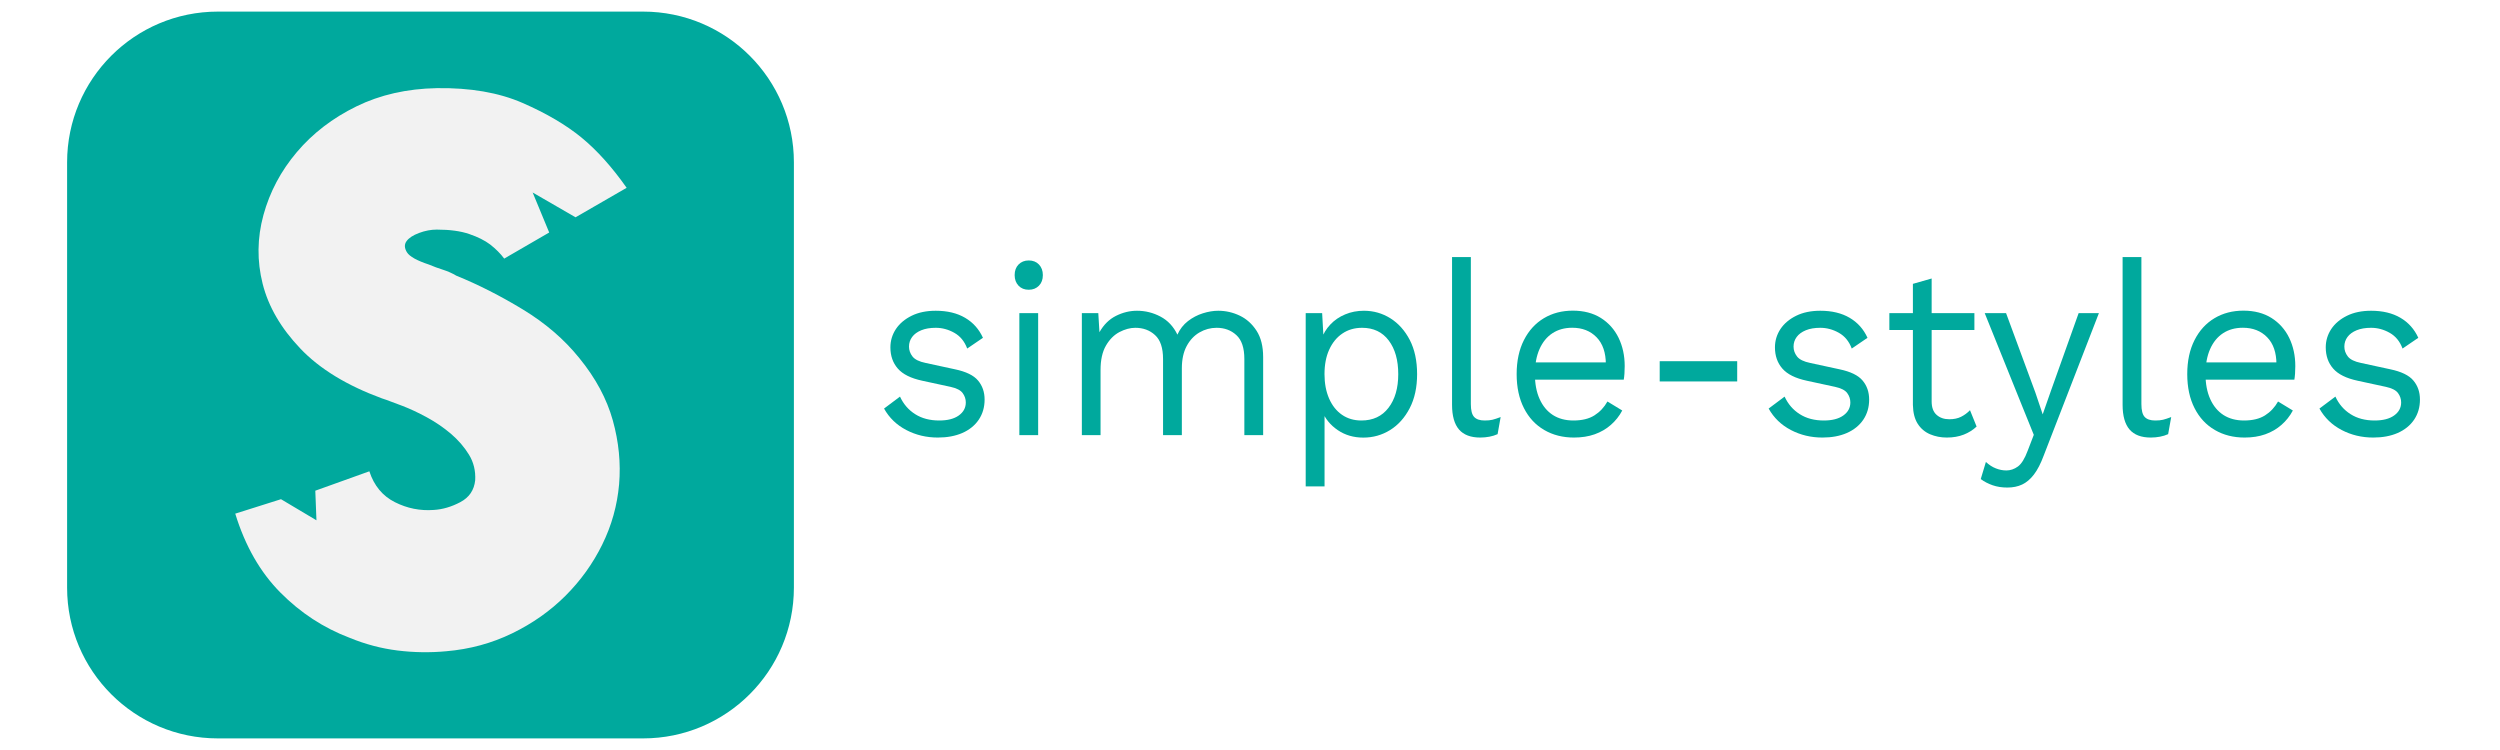
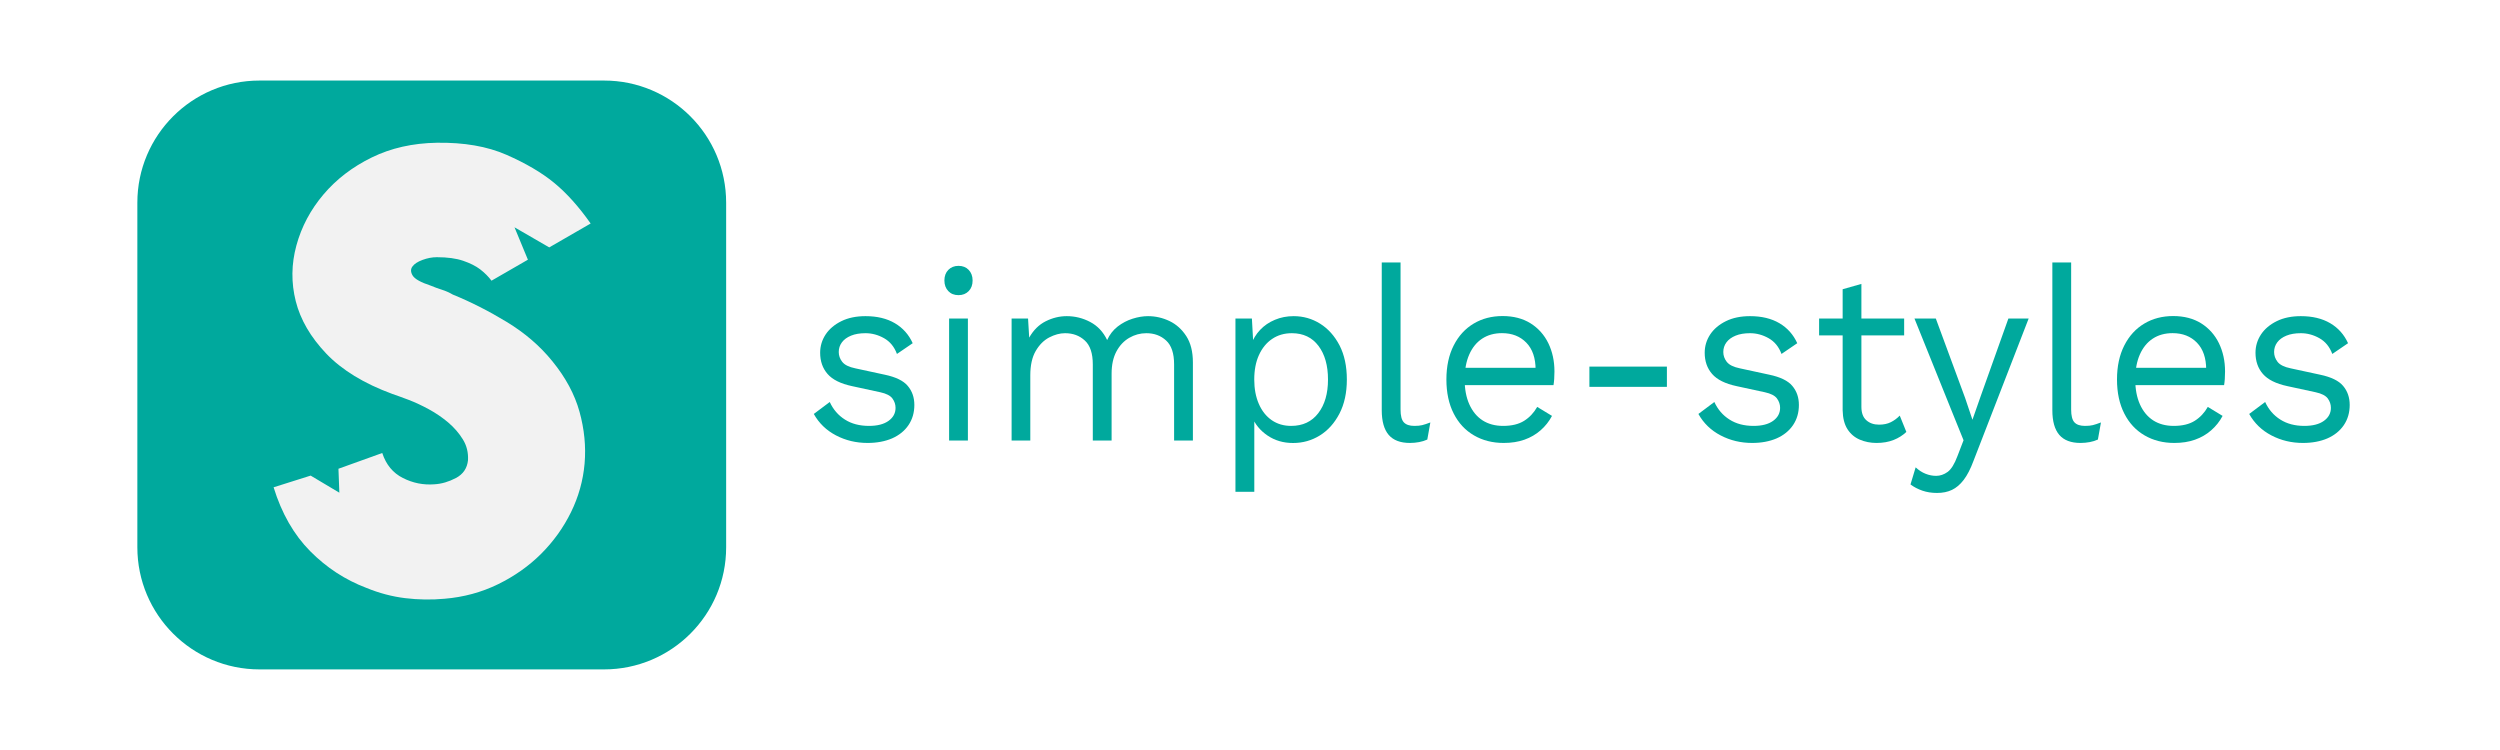
<svg xmlns="http://www.w3.org/2000/svg" version="1.1" id="Layer_1" x="0px" y="0px" viewBox="0 0 500 150" style="enable-background:new 0 0 500 150;" xml:space="preserve">
  <style type="text/css">
	.st0{fill:#00A99D;}
	.st1{fill:#F2F2F2;}
</style>
  <g>
    <g>
-       <path class="st0" d="M128.62,147.68H43.57c-16.65,0-30.15-13.5-30.15-30.15V32.47c0-16.65,13.5-30.15,30.15-30.15h85.06    c16.65,0,30.15,13.5,30.15,30.15v85.06C158.77,134.18,145.27,147.68,128.62,147.68z" />
+       <path class="st0" d="M120.81,133.88H51.9c-13.49,0-24.43-10.94-24.43-24.43V40.54c0-13.49,10.94-24.43,24.43-24.43h68.91    c13.49,0,24.42,10.94,24.42,24.43v68.91C145.24,122.95,134.3,133.88,120.81,133.88z" />
      <g>
-         <path class="st1" d="M100.84,51.72c-0.73-0.99-1.67-1.93-2.82-2.83c-1.05-0.79-2.43-1.49-4.16-2.08c-1.73-0.6-3.9-0.89-6.51-0.89     c-1.15,0-2.33,0.22-3.53,0.67c-1.2,0.45-2.04,0.99-2.51,1.64c-0.47,0.65-0.44,1.39,0.08,2.23c0.52,0.84,1.99,1.66,4.39,2.45     c0.94,0.4,1.88,0.74,2.82,1.04c0.94,0.3,1.83,0.69,2.67,1.19c4.39,1.78,8.83,4.04,13.33,6.77c4.49,2.73,8.26,5.97,11.29,9.74     c3.24,3.97,5.46,8.1,6.67,12.42c1.2,4.31,1.62,8.58,1.26,12.79c-0.37,4.22-1.49,8.23-3.37,12.05c-1.88,3.82-4.34,7.24-7.37,10.26     c-3.04,3.03-6.59,5.53-10.67,7.51c-4.08,1.98-8.47,3.17-13.17,3.57c-3.24,0.3-6.49,0.25-9.72-0.15c-3.24-0.4-6.43-1.24-9.57-2.53     c-5.23-1.98-9.86-5.01-13.88-9.07c-4.03-4.06-7.04-9.32-9.02-15.77l9.15-2.89c2.36,1.4,4.73,2.81,7.09,4.22     c-0.08-1.97-0.15-3.94-0.23-5.92c3.6-1.29,7.2-2.59,10.81-3.88c0.94,2.88,2.64,4.93,5.1,6.17c2.46,1.24,5.04,1.76,7.76,1.56     c1.78-0.1,3.55-0.62,5.33-1.56c1.78-0.94,2.77-2.4,2.98-4.39c0.1-1.88-0.31-3.59-1.26-5.13c-0.94-1.53-2.15-2.92-3.61-4.17     c-1.47-1.24-3.06-2.33-4.79-3.27c-1.73-0.94-3.37-1.71-4.94-2.31c-0.84-0.3-1.57-0.57-2.19-0.82c-0.63-0.25-1.26-0.47-1.88-0.67     c-7.01-2.58-12.45-5.9-16.31-9.97c-3.87-4.06-6.38-8.38-7.53-12.94c-1.15-4.56-1.1-9.15,0.16-13.76s3.48-8.8,6.67-12.57     c3.19-3.77,7.16-6.82,11.92-9.15c4.76-2.33,10.12-3.54,16.08-3.65c6.69-0.1,12.42,0.89,17.18,2.97     c4.76,2.08,8.68,4.39,11.77,6.92c3.08,2.53,6.09,5.88,9.02,10.04l-10.22,5.9c-2.86-1.65-5.72-3.31-8.58-4.96     c1.1,2.67,2.2,5.34,3.31,8L100.84,51.72z" />
+         <path class="st1" d="M98.3,56.14c-0.59-0.8-1.36-1.57-2.29-2.29c-0.85-0.64-1.97-1.21-3.37-1.69c-1.4-0.48-3.16-0.72-5.27-0.72     c-0.93,0-1.89,0.18-2.86,0.54c-0.98,0.36-1.65,0.8-2.03,1.33c-0.38,0.52-0.36,1.13,0.06,1.81c0.42,0.68,1.61,1.35,3.56,1.99     c0.76,0.32,1.53,0.6,2.29,0.84c0.76,0.24,1.48,0.56,2.16,0.96c3.56,1.45,7.16,3.27,10.8,5.48c3.64,2.21,6.69,4.84,9.15,7.89     c2.62,3.22,4.43,6.57,5.4,10.06c0.97,3.5,1.31,6.95,1.02,10.36c-0.3,3.42-1.21,6.67-2.73,9.76c-1.52,3.09-3.52,5.86-5.97,8.31     c-2.46,2.45-5.34,4.48-8.64,6.09c-3.3,1.61-6.86,2.57-10.67,2.89c-2.63,0.24-5.25,0.2-7.88-0.12c-2.63-0.32-5.21-1.01-7.75-2.05     c-4.24-1.61-7.99-4.06-11.25-7.35c-3.26-3.29-5.7-7.55-7.31-12.77l7.41-2.34c1.91,1.14,3.83,2.28,5.74,3.42     c-0.06-1.6-0.12-3.2-0.18-4.79c2.92-1.05,5.84-2.1,8.76-3.15c0.76,2.33,2.14,4,4.13,5c1.99,1.01,4.09,1.43,6.29,1.26     c1.44-0.08,2.88-0.5,4.32-1.26c1.44-0.76,2.24-1.95,2.41-3.55c0.08-1.53-0.25-2.91-1.02-4.16c-0.76-1.24-1.74-2.37-2.92-3.38     c-1.19-1-2.48-1.89-3.88-2.65c-1.4-0.76-2.73-1.38-4-1.87c-0.68-0.24-1.27-0.46-1.78-0.66c-0.51-0.2-1.02-0.38-1.53-0.54     c-5.68-2.09-10.08-4.78-13.22-8.07c-3.13-3.29-5.17-6.79-6.1-10.48c-0.93-3.69-0.89-7.41,0.13-11.15     c1.02-3.74,2.82-7.13,5.4-10.18c2.58-3.05,5.8-5.52,9.66-7.41c3.85-1.89,8.2-2.87,13.03-2.95c5.42-0.08,10.06,0.72,13.92,2.41     c3.85,1.69,7.03,3.55,9.53,5.6c2.5,2.05,4.93,4.76,7.31,8.14l-8.28,4.78c-2.32-1.34-4.64-2.68-6.95-4.02     c0.89,2.16,1.79,4.32,2.68,6.48L98.3,56.14z" />
      </g>
    </g>
    <g>
      <g>
-         <path class="st0" d="M187.57,87.51c-2.29,0-4.39-0.5-6.32-1.51c-1.93-1.01-3.41-2.44-4.44-4.29l3.19-2.39     c0.69,1.5,1.7,2.67,3.03,3.51c1.33,0.85,2.94,1.27,4.82,1.27c1.66,0,2.96-0.33,3.9-1c0.94-0.67,1.41-1.54,1.41-2.61     c0-0.68-0.21-1.31-0.63-1.88c-0.42-0.57-1.23-0.98-2.42-1.24l-5.64-1.22c-2.29-0.49-3.92-1.3-4.91-2.44     c-0.99-1.14-1.48-2.55-1.48-4.24c0-1.33,0.37-2.55,1.1-3.66c0.74-1.11,1.79-1.99,3.15-2.66c1.36-0.67,2.97-1,4.82-1     c2.32,0,4.27,0.47,5.87,1.41c1.6,0.94,2.79,2.28,3.57,4l-3.15,2.15c-0.53-1.43-1.39-2.48-2.58-3.15c-1.19-0.67-2.43-1-3.71-1     c-1.13,0-2.09,0.16-2.89,0.49c-0.8,0.33-1.41,0.77-1.83,1.34c-0.42,0.57-0.63,1.21-0.63,1.93c0,0.72,0.23,1.37,0.7,1.98     c0.47,0.6,1.35,1.03,2.63,1.29l5.87,1.27c2.19,0.46,3.73,1.2,4.6,2.24c0.88,1.04,1.32,2.31,1.32,3.81c0,1.53-0.39,2.87-1.17,4.03     c-0.78,1.15-1.88,2.04-3.29,2.66C191.05,87.21,189.42,87.51,187.57,87.51z" />
-         <path class="st0" d="M205.75,57.95c-0.85,0-1.53-0.27-2.04-0.81s-0.78-1.24-0.78-2.12c0-0.88,0.26-1.59,0.78-2.12     s1.2-0.81,2.04-0.81s1.53,0.27,2.04,0.81s0.78,1.24,0.78,2.12c0,0.88-0.26,1.59-0.78,2.12S206.6,57.95,205.75,57.95z      M207.63,62.63v24.39h-3.76V62.63H207.63z" />
-         <path class="st0" d="M216.37,87.03V62.63h3.29l0.23,3.81c0.85-1.5,1.95-2.59,3.31-3.27s2.76-1.02,4.2-1.02     c1.66,0,3.23,0.39,4.7,1.17c1.47,0.78,2.6,1.98,3.38,3.61c0.5-1.11,1.21-2.01,2.11-2.71c0.91-0.7,1.9-1.22,2.98-1.56     c1.08-0.34,2.11-0.51,3.08-0.51c1.5,0,2.94,0.33,4.3,0.98c1.36,0.65,2.48,1.66,3.36,3.02s1.32,3.12,1.32,5.27v15.61h-3.76V71.8     c0-2.21-0.53-3.81-1.6-4.78c-1.06-0.98-2.38-1.46-3.95-1.46c-1.22,0-2.36,0.31-3.43,0.93c-1.06,0.62-1.92,1.53-2.56,2.73     c-0.64,1.2-0.96,2.68-0.96,4.44v13.37h-3.76V71.8c0-2.21-0.53-3.81-1.6-4.78c-1.06-0.98-2.38-1.46-3.95-1.46     c-1.03,0-2.09,0.29-3.17,0.85c-1.08,0.57-1.98,1.47-2.7,2.71c-0.72,1.24-1.08,2.86-1.08,4.88v13.03H216.37z" />
-         <path class="st0" d="M261.14,97.27V62.63h3.29l0.33,5.95l-0.52-0.68c0.41-1.14,1.02-2.14,1.83-3c0.81-0.86,1.8-1.54,2.96-2.02     c1.16-0.49,2.41-0.73,3.76-0.73c1.91,0,3.67,0.5,5.29,1.51c1.61,1.01,2.9,2.46,3.88,4.34c0.97,1.89,1.46,4.16,1.46,6.83     c0,2.63-0.49,4.9-1.48,6.81c-0.99,1.9-2.29,3.36-3.92,4.37c-1.63,1.01-3.41,1.51-5.36,1.51c-1.94,0-3.64-0.5-5.1-1.49     s-2.5-2.25-3.12-3.78l0.47-0.73v15.76H261.14z M272.27,84.1c2.32,0,4.13-0.84,5.43-2.54c1.3-1.69,1.95-3.94,1.95-6.73     c0-2.8-0.63-5.04-1.9-6.73c-1.27-1.69-3.05-2.54-5.33-2.54c-1.5,0-2.82,0.38-3.95,1.15c-1.13,0.76-2,1.84-2.63,3.22     c-0.63,1.38-0.94,3.02-0.94,4.9c0,1.85,0.31,3.48,0.92,4.88c0.61,1.4,1.47,2.48,2.58,3.25C269.51,83.72,270.8,84.1,272.27,84.1z" />
-         <path class="st0" d="M294.17,51.41v29.42c0,1.24,0.22,2.09,0.66,2.56s1.14,0.71,2.11,0.71c0.63,0,1.14-0.05,1.55-0.15     c0.41-0.1,0.96-0.28,1.64-0.54l-0.61,3.42c-0.5,0.23-1.05,0.4-1.64,0.51c-0.59,0.11-1.21,0.17-1.83,0.17     c-1.91,0-3.33-0.54-4.25-1.61s-1.39-2.72-1.39-4.93V51.41H294.17z" />
-         <path class="st0" d="M314.79,87.51c-2.22,0-4.21-0.5-5.94-1.51c-1.74-1.01-3.09-2.46-4.06-4.37c-0.97-1.9-1.46-4.17-1.46-6.81     s0.49-4.9,1.46-6.81s2.3-3.36,3.99-4.37c1.69-1.01,3.62-1.51,5.78-1.51c2.19,0,4.06,0.49,5.61,1.46c1.55,0.98,2.73,2.3,3.55,3.98     c0.81,1.68,1.22,3.55,1.22,5.64c0,0.55-0.02,1.06-0.05,1.51c-0.03,0.46-0.08,0.86-0.14,1.22h-18.98v-3.46h17.33l-1.93,0.39     c0-2.34-0.62-4.15-1.86-5.42c-1.24-1.27-2.86-1.9-4.86-1.9c-1.54,0-2.86,0.37-3.97,1.1c-1.11,0.73-1.97,1.79-2.58,3.17     c-0.61,1.38-0.92,3.05-0.92,5c0,1.92,0.31,3.58,0.94,4.98c0.63,1.4,1.51,2.46,2.65,3.2c1.14,0.73,2.51,1.1,4.11,1.1     c1.72,0,3.12-0.34,4.2-1.02c1.08-0.68,1.95-1.61,2.61-2.78l2.96,1.8c-0.59,1.11-1.35,2.07-2.28,2.88c-0.92,0.81-2,1.44-3.24,1.88     S316.32,87.51,314.79,87.51z" />
-         <path class="st0" d="M347.44,72.24v4.05h-15.5v-4.05H347.44z" />
-         <path class="st0" d="M364.49,87.51c-2.29,0-4.39-0.5-6.32-1.51c-1.93-1.01-3.41-2.44-4.44-4.29l3.19-2.39     c0.69,1.5,1.7,2.67,3.03,3.51c1.33,0.85,2.94,1.27,4.81,1.27c1.66,0,2.96-0.33,3.9-1c0.94-0.67,1.41-1.54,1.41-2.61     c0-0.68-0.21-1.31-0.63-1.88c-0.42-0.57-1.23-0.98-2.42-1.24l-5.64-1.22c-2.29-0.49-3.92-1.3-4.91-2.44     c-0.99-1.14-1.48-2.55-1.48-4.24c0-1.33,0.37-2.55,1.1-3.66c0.74-1.11,1.79-1.99,3.15-2.66c1.36-0.67,2.97-1,4.82-1     c2.32,0,4.27,0.47,5.87,1.41c1.6,0.94,2.79,2.28,3.57,4l-3.15,2.15c-0.53-1.43-1.39-2.48-2.58-3.15c-1.19-0.67-2.43-1-3.71-1     c-1.13,0-2.09,0.16-2.89,0.49c-0.8,0.33-1.41,0.77-1.83,1.34c-0.42,0.57-0.63,1.21-0.63,1.93c0,0.72,0.23,1.37,0.7,1.98     c0.47,0.6,1.35,1.03,2.63,1.29l5.87,1.27c2.19,0.46,3.73,1.2,4.6,2.24c0.88,1.04,1.32,2.31,1.32,3.81c0,1.53-0.39,2.87-1.17,4.03     c-0.78,1.15-1.88,2.04-3.29,2.66C367.97,87.21,366.34,87.51,364.49,87.51z" />
-         <path class="st0" d="M394.88,62.63V66h-17.01v-3.37H394.88z M386.33,55.7v24.59c0,1.2,0.33,2.1,0.99,2.68     c0.66,0.59,1.5,0.88,2.54,0.88c0.91,0,1.69-0.16,2.35-0.49c0.66-0.33,1.25-0.76,1.79-1.32l1.32,3.27     c-0.72,0.68-1.57,1.22-2.56,1.61c-0.99,0.39-2.12,0.59-3.41,0.59c-1.19,0-2.3-0.22-3.34-0.66c-1.03-0.44-1.86-1.14-2.47-2.1     c-0.61-0.96-0.93-2.22-0.96-3.78v-24.2L386.33,55.7z" />
-         <path class="st0" d="M419.78,62.63l-11.04,28.49c-0.59,1.59-1.24,2.85-1.95,3.78c-0.71,0.93-1.49,1.59-2.35,2     c-0.86,0.41-1.86,0.61-2.98,0.61c-1.07,0-2.04-0.15-2.94-0.46c-0.89-0.31-1.68-0.72-2.37-1.24l1.03-3.42     c0.63,0.58,1.29,1.02,2,1.29c0.7,0.28,1.4,0.41,2.09,0.41c0.81,0,1.58-0.26,2.3-0.78c0.72-0.52,1.38-1.58,1.97-3.17l1.22-3.17     l-2.35-5.81l-7.47-18.54h4.27l5.87,15.91l1.46,4.34l1.69-4.83l5.5-15.42H419.78z" />
-         <path class="st0" d="M428.28,51.41v29.42c0,1.24,0.22,2.09,0.66,2.56s1.14,0.71,2.11,0.71c0.63,0,1.14-0.05,1.55-0.15     c0.41-0.1,0.96-0.28,1.64-0.54l-0.61,3.42c-0.5,0.23-1.05,0.4-1.64,0.51c-0.59,0.11-1.21,0.17-1.83,0.17     c-1.91,0-3.33-0.54-4.25-1.61s-1.39-2.72-1.39-4.93V51.41H428.28z" />
-         <path class="st0" d="M448.91,87.51c-2.22,0-4.21-0.5-5.94-1.51c-1.74-1.01-3.09-2.46-4.06-4.37c-0.97-1.9-1.46-4.17-1.46-6.81     s0.49-4.9,1.46-6.81s2.3-3.36,3.99-4.37c1.69-1.01,3.62-1.51,5.78-1.51c2.19,0,4.06,0.49,5.61,1.46c1.55,0.98,2.73,2.3,3.55,3.98     c0.81,1.68,1.22,3.55,1.22,5.64c0,0.55-0.02,1.06-0.05,1.51c-0.03,0.46-0.08,0.86-0.14,1.22h-18.98v-3.46h17.33l-1.93,0.39     c0-2.34-0.62-4.15-1.86-5.42c-1.24-1.27-2.86-1.9-4.86-1.9c-1.54,0-2.86,0.37-3.97,1.1c-1.11,0.73-1.97,1.79-2.58,3.17     c-0.61,1.38-0.92,3.05-0.92,5c0,1.92,0.31,3.58,0.94,4.98c0.63,1.4,1.51,2.46,2.65,3.2c1.14,0.73,2.51,1.1,4.11,1.1     c1.72,0,3.12-0.34,4.2-1.02c1.08-0.68,1.95-1.61,2.61-2.78l2.96,1.8c-0.59,1.11-1.35,2.07-2.28,2.88c-0.92,0.81-2,1.44-3.24,1.88     S450.44,87.51,448.91,87.51z" />
-         <path class="st0" d="M474.65,87.51c-2.29,0-4.39-0.5-6.32-1.51c-1.93-1.01-3.41-2.44-4.44-4.29l3.19-2.39     c0.69,1.5,1.7,2.67,3.03,3.51c1.33,0.85,2.94,1.27,4.81,1.27c1.66,0,2.96-0.33,3.9-1c0.94-0.67,1.41-1.54,1.41-2.61     c0-0.68-0.21-1.31-0.63-1.88c-0.42-0.57-1.23-0.98-2.42-1.24l-5.64-1.22c-2.29-0.49-3.92-1.3-4.91-2.44     c-0.99-1.14-1.48-2.55-1.48-4.24c0-1.33,0.37-2.55,1.1-3.66c0.74-1.11,1.79-1.99,3.15-2.66c1.36-0.67,2.97-1,4.82-1     c2.32,0,4.27,0.47,5.87,1.41c1.6,0.94,2.79,2.28,3.57,4l-3.15,2.15c-0.53-1.43-1.39-2.48-2.58-3.15c-1.19-0.67-2.43-1-3.71-1     c-1.13,0-2.09,0.16-2.89,0.49c-0.8,0.33-1.41,0.77-1.83,1.34c-0.42,0.57-0.63,1.21-0.63,1.93c0,0.72,0.23,1.37,0.7,1.98     c0.47,0.6,1.35,1.03,2.63,1.29l5.87,1.27c2.19,0.46,3.73,1.2,4.6,2.24c0.88,1.04,1.32,2.31,1.32,3.81c0,1.53-0.39,2.87-1.17,4.03     c-0.78,1.15-1.88,2.04-3.29,2.66C478.13,87.21,476.5,87.51,474.65,87.51z" />
+         <path class="st0" d="M173.52,88.59c-2.29,0-4.39-0.5-6.32-1.51c-1.93-1.01-3.41-2.44-4.44-4.29l3.19-2.39     c0.69,1.5,1.7,2.67,3.03,3.51c1.33,0.85,2.94,1.27,4.82,1.27c1.66,0,2.96-0.33,3.9-1c0.94-0.67,1.41-1.54,1.41-2.61     c0-0.68-0.21-1.31-0.63-1.88c-0.42-0.57-1.23-0.98-2.42-1.24l-5.64-1.22c-2.29-0.49-3.92-1.3-4.91-2.44     c-0.99-1.14-1.48-2.55-1.48-4.24c0-1.33,0.37-2.55,1.1-3.66c0.74-1.11,1.79-1.99,3.15-2.66c1.36-0.67,2.97-1,4.82-1     c2.32,0,4.27,0.47,5.87,1.41c1.6,0.94,2.79,2.28,3.57,4l-3.15,2.15c-0.53-1.43-1.39-2.48-2.58-3.15c-1.19-0.67-2.43-1-3.71-1     c-1.13,0-2.09,0.16-2.89,0.49c-0.8,0.33-1.41,0.77-1.83,1.34c-0.42,0.57-0.63,1.21-0.63,1.93c0,0.72,0.23,1.37,0.7,1.98     c0.47,0.6,1.35,1.03,2.63,1.29l5.87,1.27c2.19,0.46,3.73,1.2,4.6,2.24c0.88,1.04,1.32,2.31,1.32,3.81c0,1.53-0.39,2.87-1.17,4.03     c-0.78,1.15-1.88,2.04-3.29,2.66C177,88.28,175.37,88.59,173.52,88.59z" />
+         <path class="st0" d="M191.7,59.03c-0.85,0-1.53-0.27-2.04-0.81s-0.78-1.24-0.78-2.12c0-0.88,0.26-1.59,0.78-2.12     s1.2-0.81,2.04-0.81s1.53,0.27,2.04,0.81s0.78,1.24,0.78,2.12c0,0.88-0.26,1.59-0.78,2.12S192.55,59.03,191.7,59.03z      M193.58,63.71v24.39h-3.76V63.71H193.58z" />
+         <path class="st0" d="M202.32,88.11V63.71h3.29l0.23,3.81c0.85-1.5,1.95-2.59,3.31-3.27s2.76-1.02,4.2-1.02     c1.66,0,3.23,0.39,4.7,1.17c1.47,0.78,2.6,1.98,3.38,3.61c0.5-1.11,1.21-2.01,2.11-2.71c0.91-0.7,1.9-1.22,2.98-1.56     c1.08-0.34,2.11-0.51,3.08-0.51c1.5,0,2.94,0.33,4.3,0.98c1.36,0.65,2.48,1.66,3.36,3.02s1.32,3.12,1.32,5.27v15.61h-3.76V72.88     c0-2.21-0.53-3.81-1.6-4.78c-1.06-0.98-2.38-1.46-3.95-1.46c-1.22,0-2.36,0.31-3.43,0.93c-1.06,0.62-1.92,1.53-2.56,2.73     c-0.64,1.2-0.96,2.68-0.96,4.44v13.37h-3.76V72.88c0-2.21-0.53-3.81-1.6-4.78c-1.06-0.98-2.38-1.46-3.95-1.46     c-1.03,0-2.09,0.29-3.17,0.85c-1.08,0.57-1.98,1.47-2.7,2.71c-0.72,1.24-1.08,2.86-1.08,4.88v13.03H202.32z" />
+         <path class="st0" d="M247.09,98.35V63.71h3.29l0.33,5.95l-0.52-0.68c0.41-1.14,1.02-2.14,1.83-3c0.81-0.86,1.8-1.54,2.96-2.02     c1.16-0.49,2.41-0.73,3.76-0.73c1.91,0,3.67,0.5,5.29,1.51c1.61,1.01,2.9,2.46,3.88,4.34c0.97,1.89,1.46,4.16,1.46,6.83     c0,2.63-0.49,4.9-1.48,6.81c-0.99,1.9-2.29,3.36-3.92,4.37c-1.63,1.01-3.41,1.51-5.36,1.51c-1.94,0-3.64-0.5-5.1-1.49     s-2.5-2.25-3.12-3.78l0.47-0.73v15.76H247.09z M258.22,85.18c2.32,0,4.13-0.84,5.43-2.54c1.3-1.69,1.95-3.94,1.95-6.73     c0-2.8-0.63-5.04-1.9-6.73c-1.27-1.69-3.05-2.54-5.33-2.54c-1.5,0-2.82,0.38-3.95,1.15c-1.13,0.76-2,1.84-2.63,3.22     c-0.63,1.38-0.94,3.02-0.94,4.9c0,1.85,0.31,3.48,0.92,4.88c0.61,1.4,1.47,2.48,2.58,3.25C255.46,84.8,256.75,85.18,258.22,85.18     z" />
+         <path class="st0" d="M280.11,52.49v29.42c0,1.24,0.22,2.09,0.66,2.56s1.14,0.71,2.11,0.71c0.63,0,1.14-0.05,1.55-0.15     c0.41-0.1,0.96-0.28,1.64-0.54l-0.61,3.42c-0.5,0.23-1.05,0.4-1.64,0.51c-0.59,0.11-1.21,0.17-1.83,0.17     c-1.91,0-3.33-0.54-4.25-1.61s-1.39-2.72-1.39-4.93V52.49H280.11z" />
+         <path class="st0" d="M300.74,88.59c-2.22,0-4.21-0.5-5.94-1.51c-1.74-1.01-3.09-2.46-4.06-4.37c-0.97-1.9-1.46-4.17-1.46-6.81     s0.49-4.9,1.46-6.81s2.3-3.36,3.99-4.37c1.69-1.01,3.62-1.51,5.78-1.51c2.19,0,4.06,0.49,5.61,1.46c1.55,0.98,2.73,2.3,3.55,3.98     c0.81,1.68,1.22,3.55,1.22,5.64c0,0.55-0.02,1.06-0.05,1.51c-0.03,0.46-0.08,0.86-0.14,1.22h-18.98v-3.46h17.33l-1.93,0.39     c0-2.34-0.62-4.15-1.86-5.42c-1.24-1.27-2.86-1.9-4.86-1.9c-1.54,0-2.86,0.37-3.97,1.1c-1.11,0.73-1.97,1.79-2.58,3.17     c-0.61,1.38-0.92,3.05-0.92,5c0,1.92,0.31,3.58,0.94,4.98c0.63,1.4,1.51,2.46,2.65,3.2c1.14,0.73,2.51,1.1,4.11,1.1     c1.72,0,3.12-0.34,4.2-1.02c1.08-0.68,1.95-1.61,2.61-2.78l2.96,1.8c-0.59,1.11-1.35,2.07-2.28,2.88c-0.92,0.81-2,1.44-3.24,1.88     S302.27,88.59,300.74,88.59z" />
+         <path class="st0" d="M333.38,73.32v4.05h-15.5v-4.05H333.38z" />
+         <path class="st0" d="M350.44,88.59c-2.29,0-4.39-0.5-6.32-1.51c-1.93-1.01-3.41-2.44-4.44-4.29l3.19-2.39     c0.69,1.5,1.7,2.67,3.03,3.51c1.33,0.85,2.94,1.27,4.81,1.27c1.66,0,2.96-0.33,3.9-1c0.94-0.67,1.41-1.54,1.41-2.61     c0-0.68-0.21-1.31-0.63-1.88c-0.42-0.57-1.23-0.98-2.42-1.24l-5.64-1.22c-2.29-0.49-3.92-1.3-4.91-2.44     c-0.99-1.14-1.48-2.55-1.48-4.24c0-1.33,0.37-2.55,1.1-3.66c0.74-1.11,1.79-1.99,3.15-2.66c1.36-0.67,2.97-1,4.82-1     c2.32,0,4.27,0.47,5.87,1.41c1.6,0.94,2.79,2.28,3.57,4l-3.15,2.15c-0.53-1.43-1.39-2.48-2.58-3.15c-1.19-0.67-2.43-1-3.71-1     c-1.13,0-2.09,0.16-2.89,0.49c-0.8,0.33-1.41,0.77-1.83,1.34c-0.42,0.57-0.63,1.21-0.63,1.93c0,0.72,0.23,1.37,0.7,1.98     c0.47,0.6,1.35,1.03,2.63,1.29l5.87,1.27c2.19,0.46,3.73,1.2,4.6,2.24c0.88,1.04,1.32,2.31,1.32,3.81c0,1.53-0.39,2.87-1.17,4.03     c-0.78,1.15-1.88,2.04-3.29,2.66C353.91,88.28,352.29,88.59,350.44,88.59z" />
+         <path class="st0" d="M380.83,63.71v3.37h-17.01v-3.37H380.83z M372.28,56.78v24.59c0,1.2,0.33,2.1,0.99,2.68     c0.66,0.59,1.5,0.88,2.54,0.88c0.91,0,1.69-0.16,2.35-0.49c0.66-0.33,1.25-0.76,1.79-1.32l1.32,3.27     c-0.72,0.68-1.57,1.22-2.56,1.61c-0.99,0.39-2.12,0.59-3.41,0.59c-1.19,0-2.3-0.22-3.34-0.66c-1.03-0.44-1.86-1.14-2.47-2.1     c-0.61-0.96-0.93-2.22-0.96-3.78v-24.2L372.28,56.78z" />
+         <path class="st0" d="M405.73,63.71L394.69,92.2c-0.59,1.59-1.24,2.85-1.95,3.78c-0.71,0.93-1.49,1.59-2.35,2     c-0.86,0.41-1.86,0.61-2.98,0.61c-1.07,0-2.04-0.15-2.94-0.46c-0.89-0.31-1.68-0.72-2.37-1.24l1.03-3.42     c0.63,0.58,1.29,1.02,2,1.29c0.7,0.28,1.4,0.41,2.09,0.41c0.81,0,1.58-0.26,2.3-0.78c0.72-0.52,1.38-1.58,1.97-3.17l1.22-3.17     l-2.35-5.81l-7.47-18.54h4.27l5.87,15.91l1.46,4.34l1.69-4.83l5.5-15.42H405.73z" />
+         <path class="st0" d="M414.23,52.49v29.42c0,1.24,0.22,2.09,0.66,2.56s1.14,0.71,2.11,0.71c0.63,0,1.14-0.05,1.55-0.15     c0.41-0.1,0.96-0.28,1.64-0.54l-0.61,3.42c-0.5,0.23-1.05,0.4-1.64,0.51c-0.59,0.11-1.21,0.17-1.83,0.17     c-1.91,0-3.33-0.54-4.25-1.61s-1.39-2.72-1.39-4.93V52.49H414.23z" />
+         <path class="st0" d="M434.86,88.59c-2.22,0-4.21-0.5-5.94-1.51c-1.74-1.01-3.09-2.46-4.06-4.37c-0.97-1.9-1.46-4.17-1.46-6.81     s0.49-4.9,1.46-6.81s2.3-3.36,3.99-4.37c1.69-1.01,3.62-1.51,5.78-1.51c2.19,0,4.06,0.49,5.61,1.46c1.55,0.98,2.73,2.3,3.55,3.98     c0.81,1.68,1.22,3.55,1.22,5.64c0,0.55-0.02,1.06-0.05,1.51c-0.03,0.46-0.08,0.86-0.14,1.22h-18.98v-3.46h17.33l-1.93,0.39     c0-2.34-0.62-4.15-1.86-5.42c-1.24-1.27-2.86-1.9-4.86-1.9c-1.54,0-2.86,0.37-3.97,1.1c-1.11,0.73-1.97,1.79-2.58,3.17     c-0.61,1.38-0.92,3.05-0.92,5c0,1.92,0.31,3.58,0.94,4.98c0.63,1.4,1.51,2.46,2.65,3.2c1.14,0.73,2.51,1.1,4.11,1.1     c1.72,0,3.12-0.34,4.2-1.02c1.08-0.68,1.95-1.61,2.61-2.78l2.96,1.8c-0.59,1.11-1.35,2.07-2.28,2.88c-0.92,0.81-2,1.44-3.24,1.88     S436.39,88.59,434.86,88.59z" />
+         <path class="st0" d="M460.6,88.59c-2.29,0-4.39-0.5-6.32-1.51c-1.93-1.01-3.41-2.44-4.44-4.29l3.19-2.39     c0.69,1.5,1.7,2.67,3.03,3.51c1.33,0.85,2.94,1.27,4.81,1.27c1.66,0,2.96-0.33,3.9-1c0.94-0.67,1.41-1.54,1.41-2.61     c0-0.68-0.21-1.31-0.63-1.88c-0.42-0.57-1.23-0.98-2.42-1.24l-5.64-1.22c-2.29-0.49-3.92-1.3-4.91-2.44     c-0.99-1.14-1.48-2.55-1.48-4.24c0-1.33,0.37-2.55,1.1-3.66c0.74-1.11,1.79-1.99,3.15-2.66c1.36-0.67,2.97-1,4.82-1     c2.32,0,4.27,0.47,5.87,1.41c1.6,0.94,2.79,2.28,3.57,4l-3.15,2.15c-0.53-1.43-1.39-2.48-2.58-3.15c-1.19-0.67-2.43-1-3.71-1     c-1.13,0-2.09,0.16-2.89,0.49c-0.8,0.33-1.41,0.77-1.83,1.34c-0.42,0.57-0.63,1.21-0.63,1.93c0,0.72,0.23,1.37,0.7,1.98     c0.47,0.6,1.35,1.03,2.63,1.29l5.87,1.27c2.19,0.46,3.73,1.2,4.6,2.24c0.88,1.04,1.32,2.31,1.32,3.81c0,1.53-0.39,2.87-1.17,4.03     c-0.78,1.15-1.88,2.04-3.29,2.66C464.08,88.28,462.45,88.59,460.6,88.59z" />
      </g>
    </g>
  </g>
</svg>
